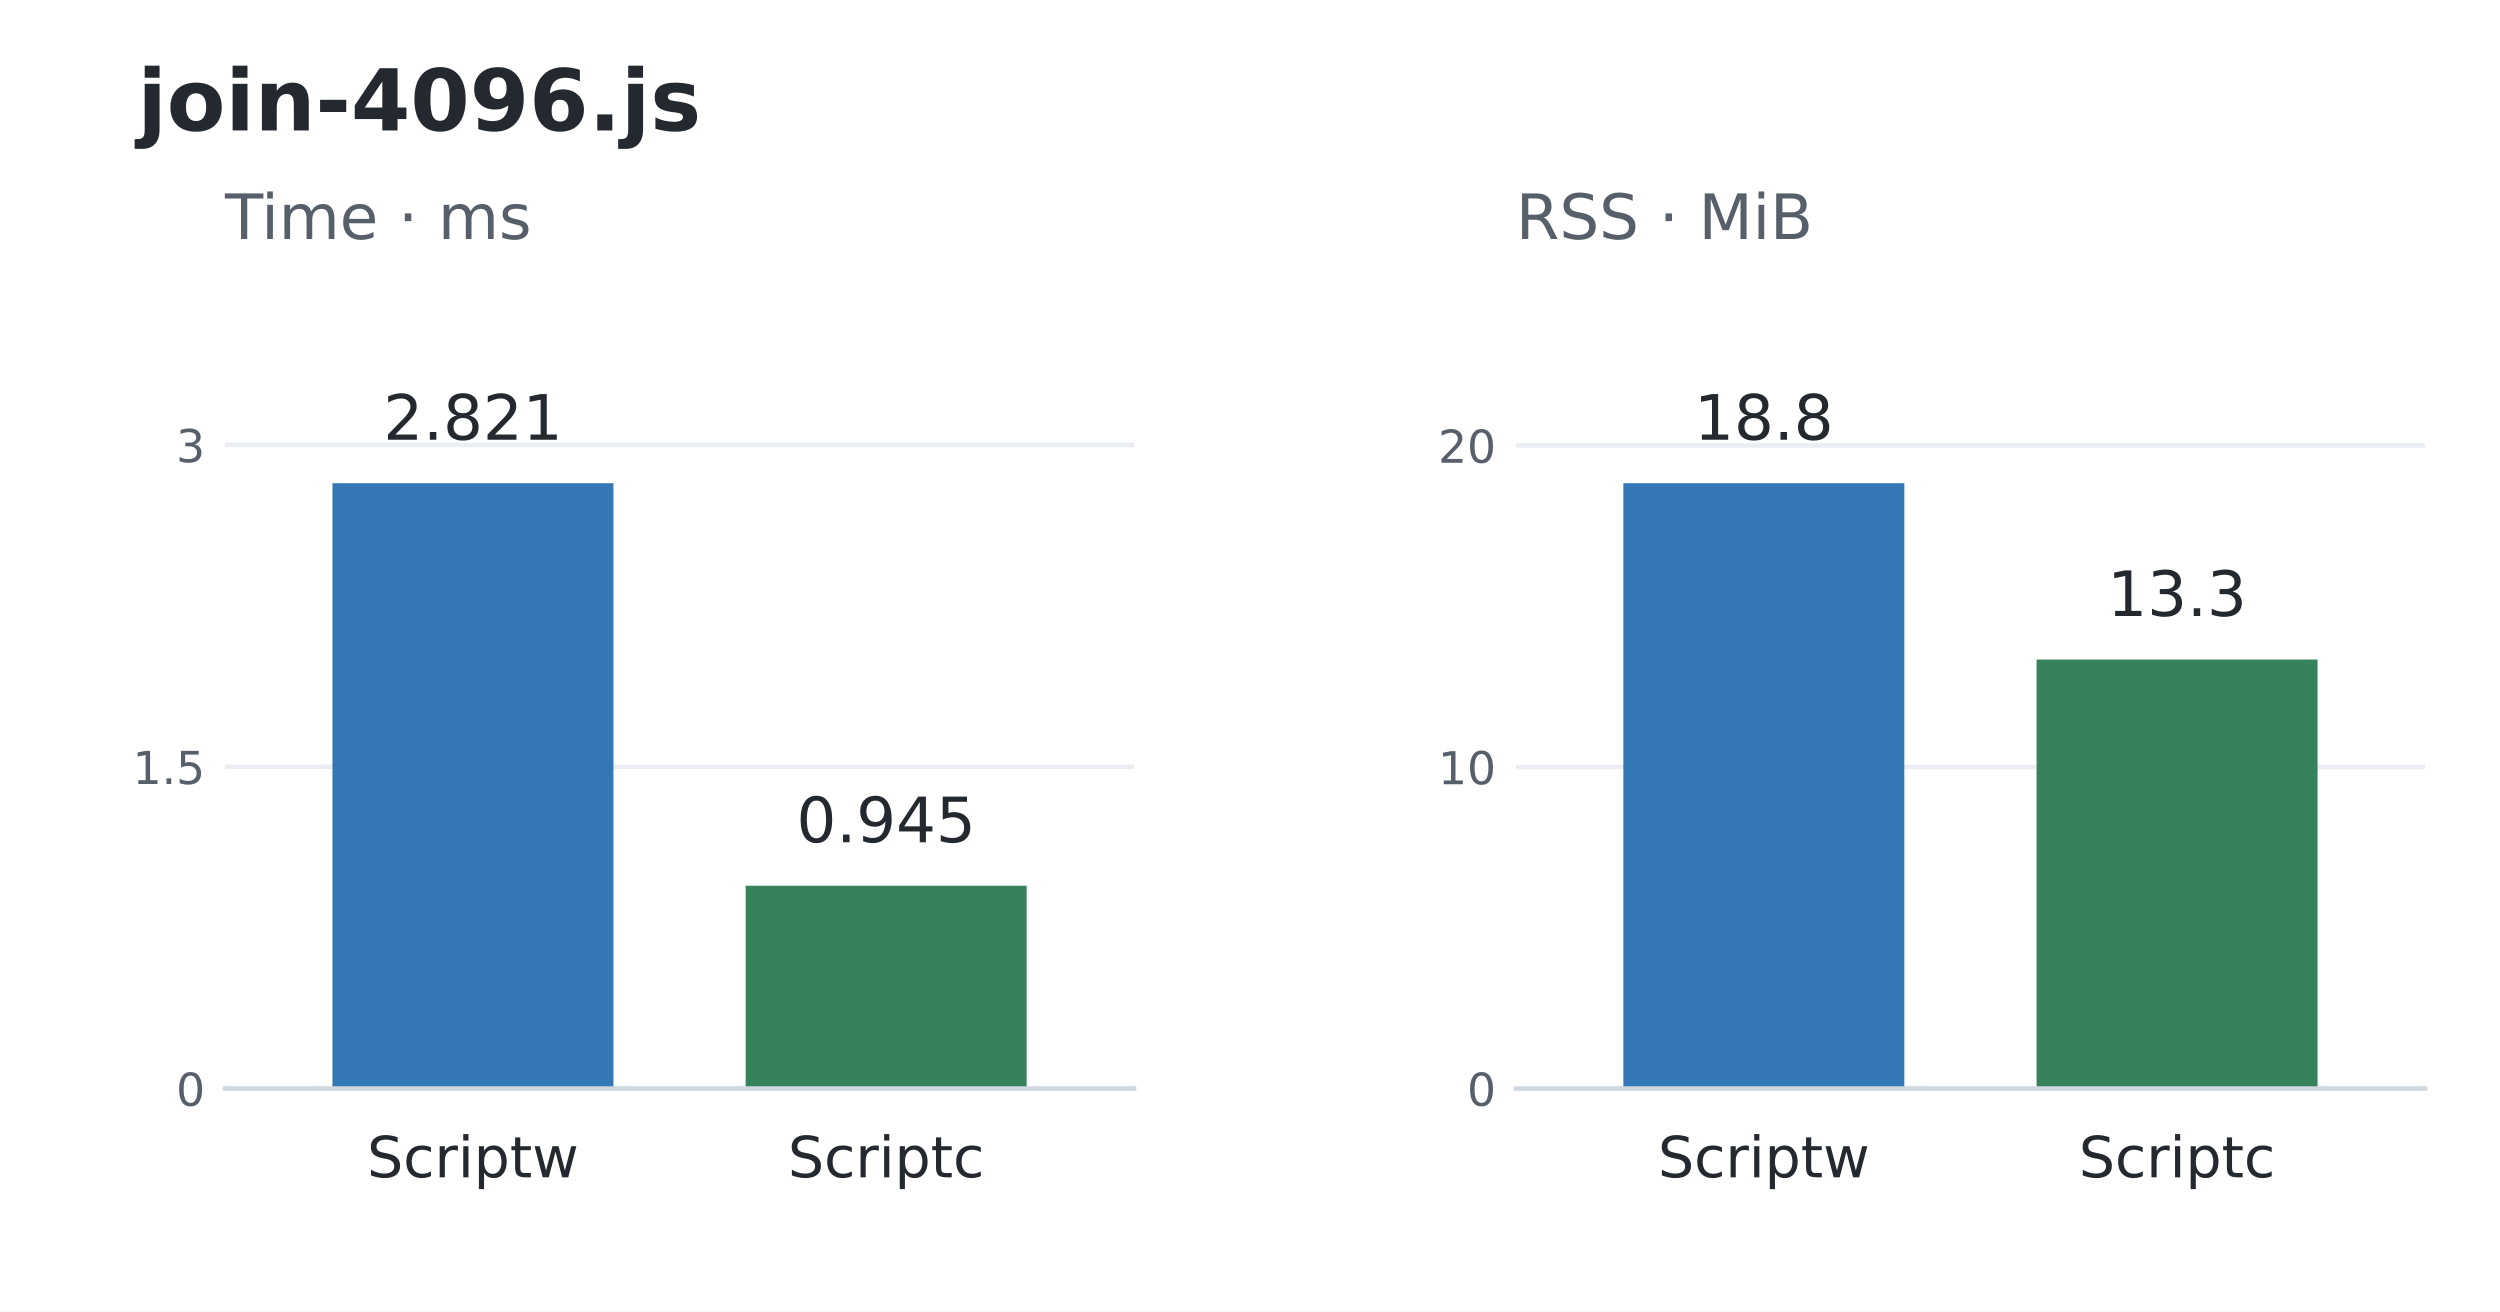
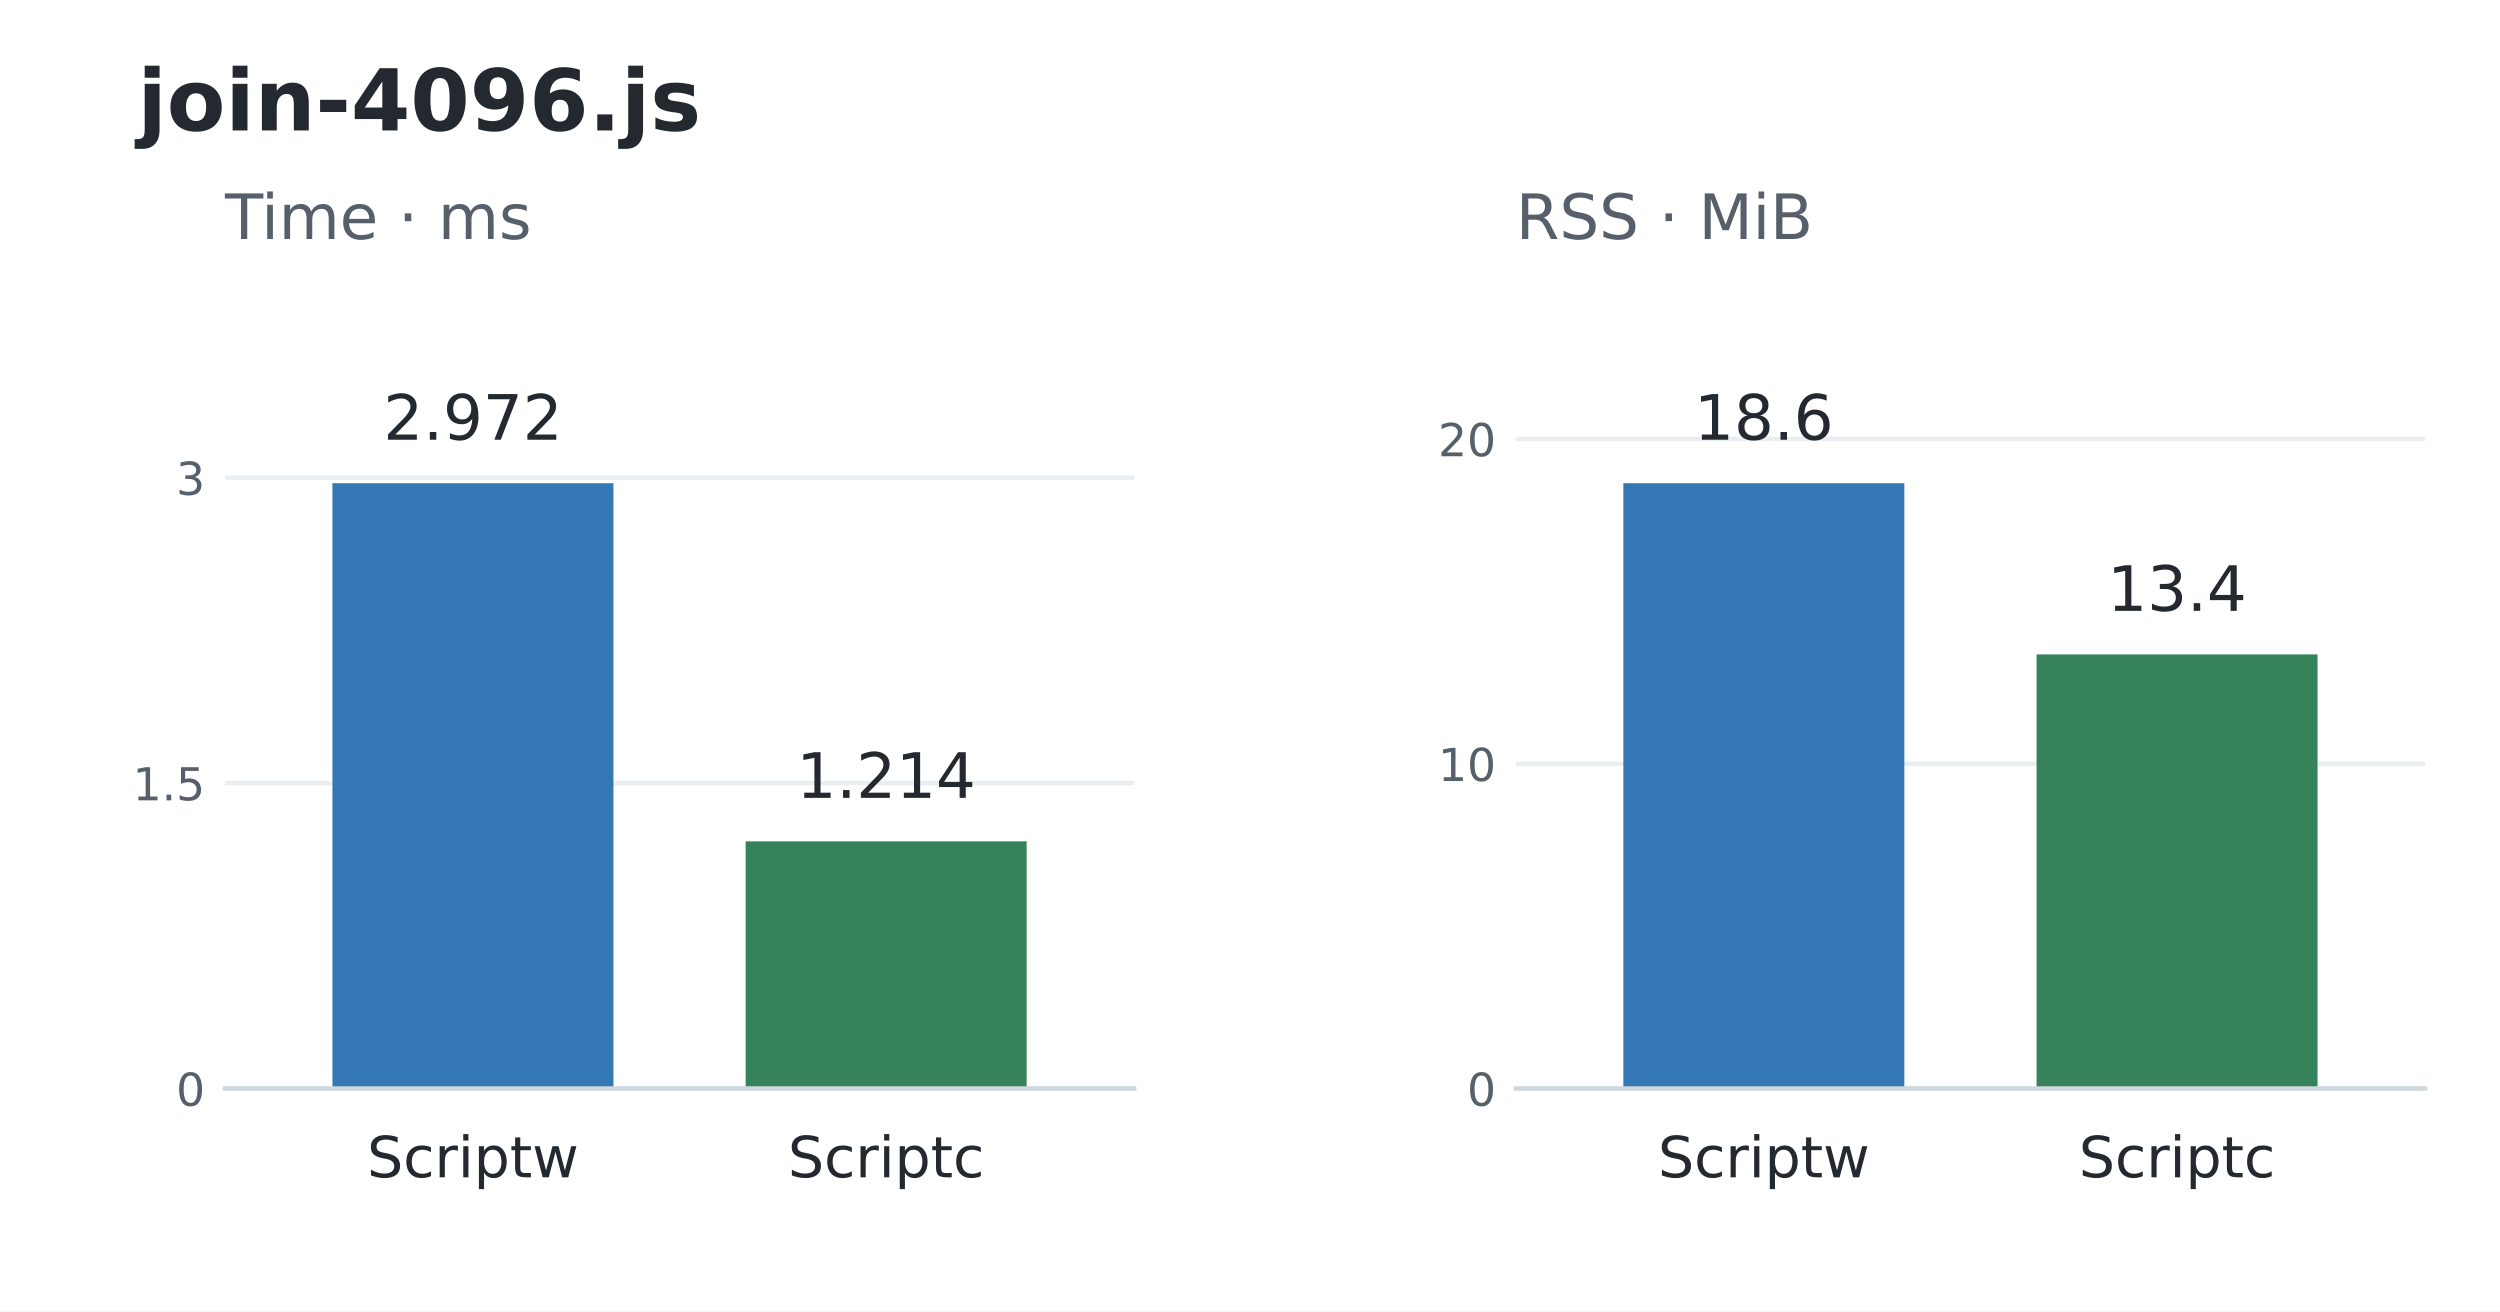
<svg xmlns="http://www.w3.org/2000/svg" width="439.2pt" height="230.4pt" viewBox="0 0 439.2 230.4" version="1.1">
  <defs>
    <style type="text/css">*{stroke-linejoin: round; stroke-linecap: butt}</style>
  </defs>
  <g id="figure_1">
    <g id="patch_1">
      <path d="M 0 230.4 L 439.2 230.4 L 439.2 0 L 0 0 z " style="fill: #ffffff" />
    </g>
    <g id="axes_1">
      <g id="patch_2">
        <path d="M 39.528 191.232 L 199.237 191.232 L 199.237 52.992 L 39.528 52.992 z " style="fill: #ffffff" />
      </g>
      <g id="matplotlib.axis_1">
        <g id="xtick_1">
          <g id="line2d_1" />
          <g id="text_1">
            <text style="font-size: 10px; font-family: 'DejaVu Sans'; text-anchor: middle; fill: #24292f" x="83.085" y="206.83" transform="rotate(-0 83.08503 206.8304)">Scriptw</text>
          </g>
        </g>
        <g id="xtick_2">
          <g id="line2d_2" />
          <g id="text_2">
            <text style="font-size: 10px; font-family: 'DejaVu Sans'; text-anchor: middle; fill: #24292f" x="155.68" y="206.83" transform="rotate(-0 155.6801 206.8304)">Scriptc</text>
          </g>
        </g>
      </g>
      <g id="matplotlib.axis_2">
        <g id="ytick_1">
          <g id="line2d_3">
            <path d="M 39.528 191.232 L 199.237 191.232 " clip-path="url(#p648741f3fb)" style="fill: none; stroke: #eaeef2; stroke-width: 0.8; stroke-linecap: square" />
          </g>
          <g id="line2d_4" />
          <g id="text_3">
            <text style="font-size: 8px; font-family: 'DejaVu Sans'; text-anchor: end; fill: #57606a" x="36.028" y="194.271" transform="rotate(-0 36.028 194.2711)">0</text>
          </g>
        </g>
        <g id="ytick_2">
          <g id="line2d_5">
-             <path d="M 39.528 134.698 L 199.237 134.698 " clip-path="url(#p648741f3fb)" style="fill: none; stroke: #eaeef2; stroke-width: 0.8; stroke-linecap: square" />
+             <path d="M 39.528 137.567 L 199.237 137.567 " clip-path="url(#p648741f3fb)" style="fill: none; stroke: #eaeef2; stroke-width: 0.8; stroke-linecap: square" />
          </g>
          <g id="line2d_6" />
          <g id="text_4">
-             <text style="font-size: 8px; font-family: 'DejaVu Sans'; text-anchor: end; fill: #57606a" x="36.028" y="137.737" transform="rotate(-0 36.028 137.7367)">1.5</text>
+             <text style="font-size: 8px; font-family: 'DejaVu Sans'; text-anchor: end; fill: #57606a" x="36.028" y="140.606" transform="rotate(-0 36.028 140.6063)">1.5</text>
          </g>
        </g>
        <g id="ytick_3">
          <g id="line2d_7">
-             <path d="M 39.528 78.163 L 199.237 78.163 " clip-path="url(#p648741f3fb)" style="fill: none; stroke: #eaeef2; stroke-width: 0.8; stroke-linecap: square" />
+             <path d="M 39.528 83.903 L 199.237 83.903 " clip-path="url(#p648741f3fb)" style="fill: none; stroke: #eaeef2; stroke-width: 0.8; stroke-linecap: square" />
          </g>
          <g id="line2d_8" />
          <g id="text_5">
-             <text style="font-size: 8px; font-family: 'DejaVu Sans'; text-anchor: end; fill: #57606a" x="36.028" y="81.202" transform="rotate(-0 36.028 81.20242)">3</text>
+             <text style="font-size: 8px; font-family: 'DejaVu Sans'; text-anchor: end; fill: #57606a" x="36.028" y="86.942" transform="rotate(-0 36.028 86.94161)">3</text>
          </g>
        </g>
      </g>
      <g id="patch_3">
        <path d="M 58.403 191.232 L 107.767 191.232 L 107.767 84.894 L 58.403 84.894 z " clip-path="url(#p648741f3fb)" style="fill: #3378b5" />
      </g>
      <g id="patch_4">
-         <path d="M 130.998 191.232 L 180.362 191.232 L 180.362 155.608 L 130.998 155.608 z " clip-path="url(#p648741f3fb)" style="fill: #36835b" />
+         <path d="M 130.998 191.232 L 180.362 191.232 L 180.362 147.807 L 130.998 147.807 z " clip-path="url(#p648741f3fb)" style="fill: #36835b" />
      </g>
      <g id="patch_5">
        <path d="M 39.528 191.232 L 199.237 191.232 " style="fill: none; stroke: #d0d7de; stroke-width: 0.8; stroke-linejoin: miter; stroke-linecap: square" />
      </g>
      <g id="text_6">
-         <text style="font-size: 11px; font-family: 'DejaVu Sans'; text-anchor: middle; fill: #24292f" x="83.085" y="77.251" transform="rotate(-0 83.08503 77.25096)">2.821</text>
+         <text style="font-size: 11px; font-family: 'DejaVu Sans'; text-anchor: middle; fill: #24292f" x="83.085" y="77.251" transform="rotate(-0 83.08503 77.25096)">2.972</text>
      </g>
      <g id="text_7">
-         <text style="font-size: 11px; font-family: 'DejaVu Sans'; text-anchor: middle; fill: #24292f" x="155.68" y="147.966" transform="rotate(-0 155.6801 147.9657)">0.945</text>
+         <text style="font-size: 11px; font-family: 'DejaVu Sans'; text-anchor: middle; fill: #24292f" x="155.68" y="140.164" transform="rotate(-0 155.6801 140.1644)">1.214</text>
      </g>
      <g id="text_8">
        <text style="font-size: 11px; font-family: 'DejaVu Sans'; text-anchor: start; fill: #57606a" x="39.528" y="41.992" transform="rotate(-0 39.528 41.992)">Time · ms</text>
      </g>
    </g>
    <g id="axes_2">
      <g id="patch_6">
        <path d="M 266.315 191.232 L 426.024 191.232 L 426.024 52.992 L 266.315 52.992 z " style="fill: #ffffff" />
      </g>
      <g id="matplotlib.axis_3">
        <g id="xtick_3">
          <g id="line2d_9" />
          <g id="text_9">
            <text style="font-size: 10px; font-family: 'DejaVu Sans'; text-anchor: middle; fill: #24292f" x="309.872" y="206.83" transform="rotate(-0 309.8719 206.8304)">Scriptw</text>
          </g>
        </g>
        <g id="xtick_4">
          <g id="line2d_10" />
          <g id="text_10">
            <text style="font-size: 10px; font-family: 'DejaVu Sans'; text-anchor: middle; fill: #24292f" x="382.467" y="206.83" transform="rotate(-0 382.467 206.8304)">Scriptc</text>
          </g>
        </g>
      </g>
      <g id="matplotlib.axis_4">
        <g id="ytick_4">
          <g id="line2d_11">
            <path d="M 266.315 191.232 L 426.024 191.232 " clip-path="url(#pf3a1462166)" style="fill: none; stroke: #eaeef2; stroke-width: 0.8; stroke-linecap: square" />
          </g>
          <g id="line2d_12" />
          <g id="text_11">
            <text style="font-size: 8px; font-family: 'DejaVu Sans'; text-anchor: end; fill: #57606a" x="262.815" y="194.271" transform="rotate(-0 262.8149 194.2711)">0</text>
          </g>
        </g>
        <g id="ytick_5">
          <g id="line2d_13">
-             <path d="M 266.315 134.748 L 426.024 134.748 " clip-path="url(#pf3a1462166)" style="fill: none; stroke: #eaeef2; stroke-width: 0.8; stroke-linecap: square" />
+             <path d="M 266.315 134.173 L 426.024 134.173 " clip-path="url(#pf3a1462166)" style="fill: none; stroke: #eaeef2; stroke-width: 0.8; stroke-linecap: square" />
          </g>
          <g id="line2d_14" />
          <g id="text_12">
-             <text style="font-size: 8px; font-family: 'DejaVu Sans'; text-anchor: end; fill: #57606a" x="262.815" y="137.787" transform="rotate(-0 262.8149 137.7867)">10</text>
+             <text style="font-size: 8px; font-family: 'DejaVu Sans'; text-anchor: end; fill: #57606a" x="262.815" y="137.212" transform="rotate(-0 262.8149 137.2125)">10</text>
          </g>
        </g>
        <g id="ytick_6">
          <g id="line2d_15">
-             <path d="M 266.315 78.263 L 426.024 78.263 " clip-path="url(#pf3a1462166)" style="fill: none; stroke: #eaeef2; stroke-width: 0.8; stroke-linecap: square" />
+             <path d="M 266.315 77.115 L 426.024 77.115 " clip-path="url(#pf3a1462166)" style="fill: none; stroke: #eaeef2; stroke-width: 0.8; stroke-linecap: square" />
          </g>
          <g id="line2d_16" />
          <g id="text_13">
-             <text style="font-size: 8px; font-family: 'DejaVu Sans'; text-anchor: end; fill: #57606a" x="262.815" y="81.302" transform="rotate(-0 262.8149 81.30231)">20</text>
+             <text style="font-size: 8px; font-family: 'DejaVu Sans'; text-anchor: end; fill: #57606a" x="262.815" y="80.154" transform="rotate(-0 262.8149 80.15391)">20</text>
          </g>
        </g>
      </g>
      <g id="patch_7">
        <path d="M 285.19 191.232 L 334.554 191.232 L 334.554 84.894 L 285.19 84.894 z " clip-path="url(#pf3a1462166)" style="fill: #3378b5" />
      </g>
      <g id="patch_8">
-         <path d="M 357.785 191.232 L 407.149 191.232 L 407.149 115.861 L 357.785 115.861 z " clip-path="url(#pf3a1462166)" style="fill: #36835b" />
+         <path d="M 357.785 191.232 L 407.149 191.232 L 407.149 114.961 L 357.785 114.961 z " clip-path="url(#pf3a1462166)" style="fill: #36835b" />
      </g>
      <g id="patch_9">
        <path d="M 266.315 191.232 L 426.024 191.232 " style="fill: none; stroke: #d0d7de; stroke-width: 0.8; stroke-linejoin: miter; stroke-linecap: square" />
      </g>
      <g id="text_14">
-         <text style="font-size: 11px; font-family: 'DejaVu Sans'; text-anchor: middle; fill: #24292f" x="309.872" y="77.251" transform="rotate(-0 309.8719 77.25096)">18.8</text>
+         <text style="font-size: 11px; font-family: 'DejaVu Sans'; text-anchor: middle; fill: #24292f" x="309.872" y="77.251" transform="rotate(-0 309.8719 77.25096)">18.6</text>
      </g>
      <g id="text_15">
-         <text style="font-size: 11px; font-family: 'DejaVu Sans'; text-anchor: middle; fill: #24292f" x="382.467" y="108.218" transform="rotate(-0 382.467 108.2181)">13.3</text>
+         <text style="font-size: 11px; font-family: 'DejaVu Sans'; text-anchor: middle; fill: #24292f" x="382.467" y="107.318" transform="rotate(-0 382.467 107.3182)">13.4</text>
      </g>
      <g id="text_16">
        <text style="font-size: 11px; font-family: 'DejaVu Sans'; text-anchor: start; fill: #57606a" x="266.315" y="41.992" transform="rotate(-0 266.3149 41.992)">RSS · MiB</text>
      </g>
    </g>
    <g id="text_17">
      <text style="font-weight: 700; font-size: 15px; font-family: 'DejaVu Sans'; text-anchor: start; fill: #24292f" x="24.156" y="22.918" transform="rotate(-0 24.156 22.91766)">join-4096.js</text>
    </g>
  </g>
  <defs>
    <clipPath id="p648741f3fb">
      <rect x="39.528" y="52.992" width="159.709" height="138.24" />
    </clipPath>
    <clipPath id="pf3a1462166">
      <rect x="266.315" y="52.992" width="159.709" height="138.24" />
    </clipPath>
  </defs>
</svg>
